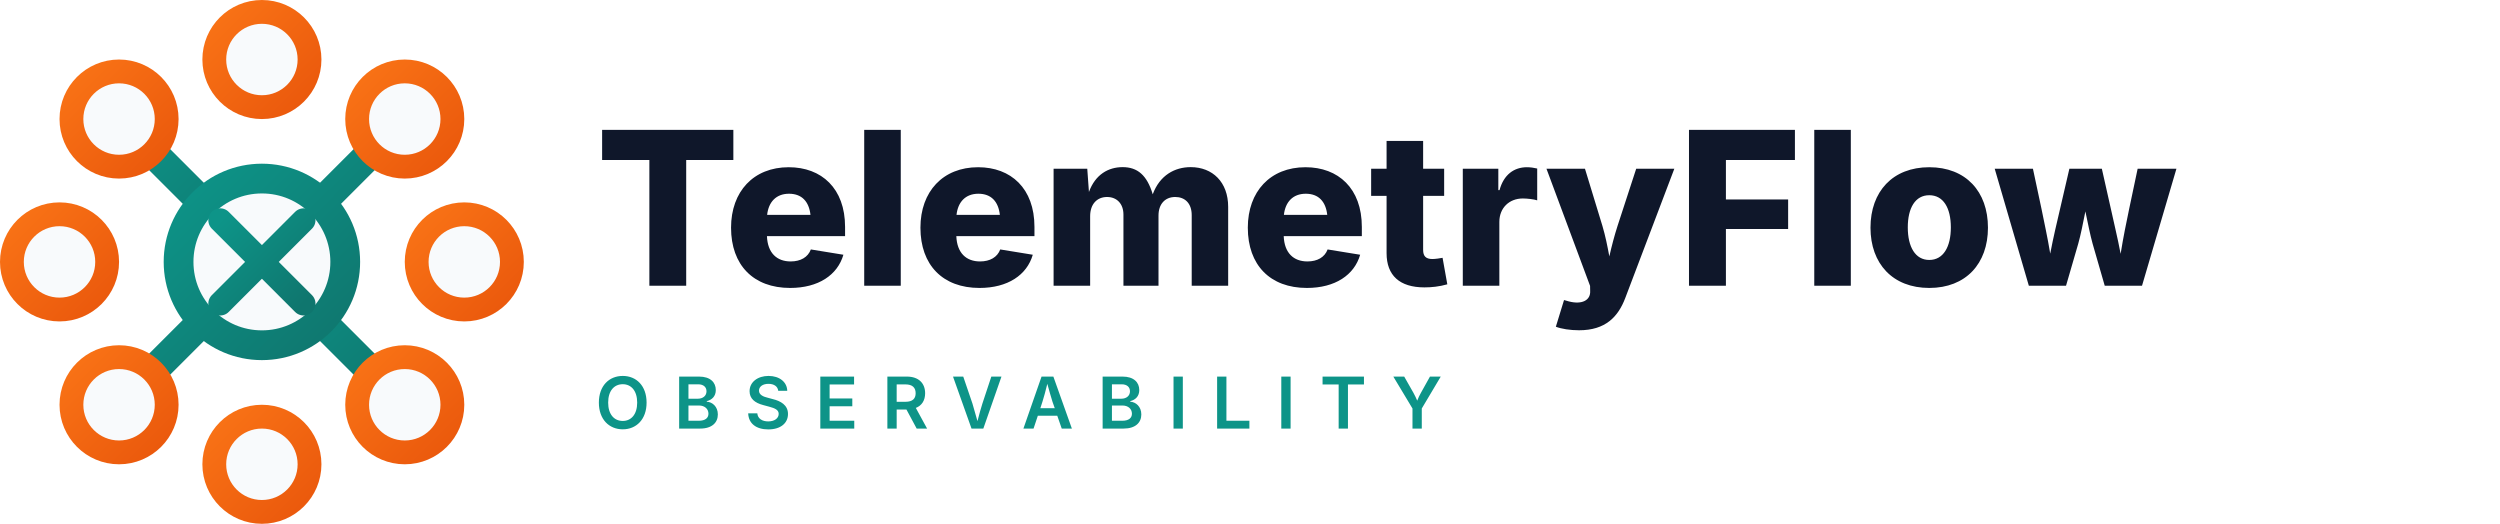
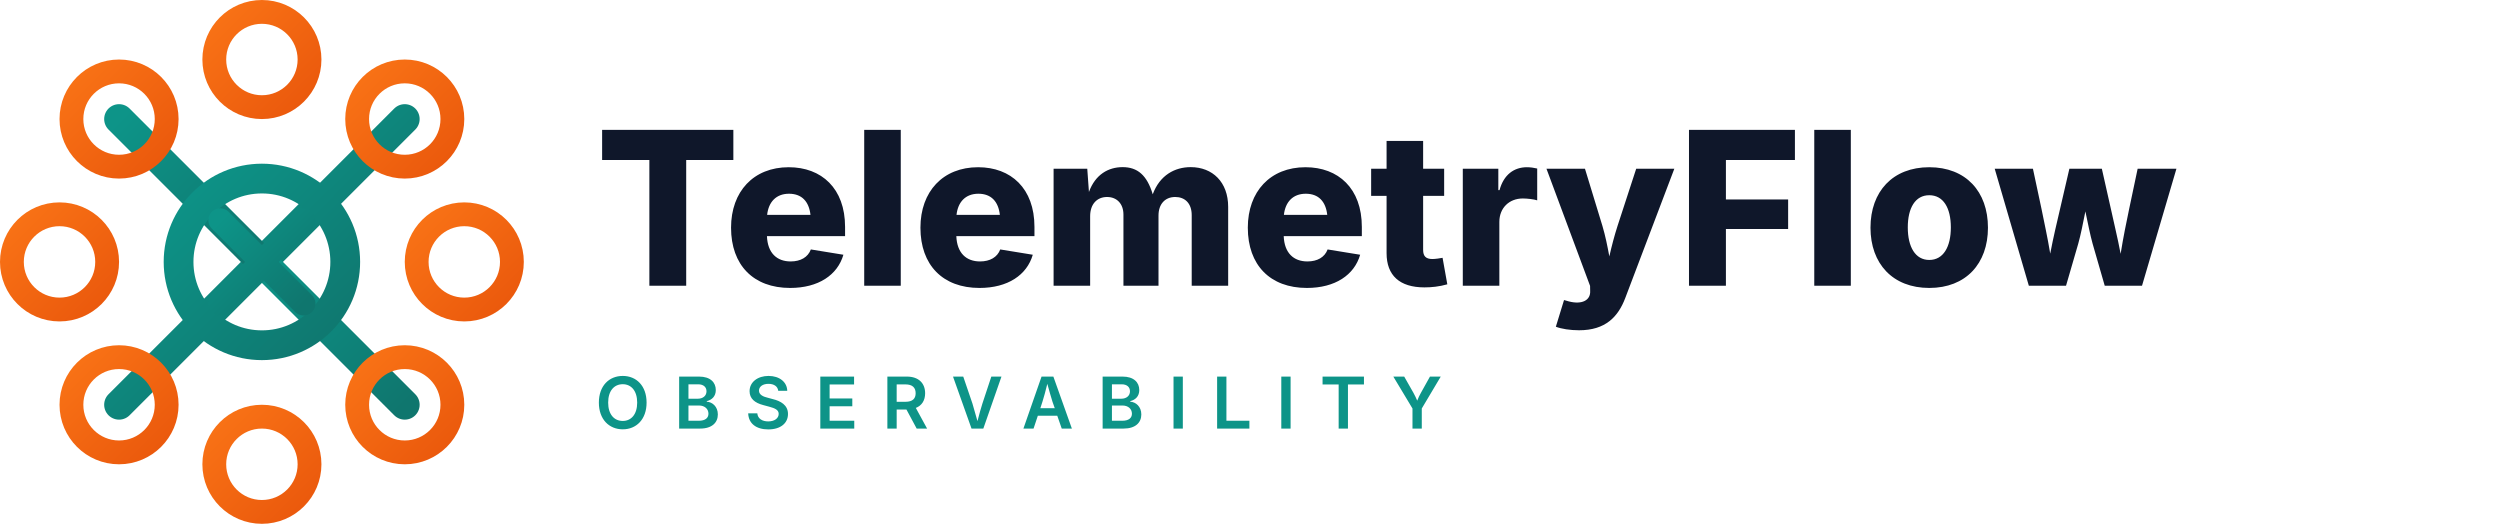
<svg xmlns="http://www.w3.org/2000/svg" width="420" height="88" viewBox="0 0 420 88">
  <defs>
    <linearGradient id="teal" x1="0%" y1="0%" x2="100%" y2="100%">
      <stop offset="0%" stop-color="#0d9488" />
      <stop offset="100%" stop-color="#0f766e" />
    </linearGradient>
    <linearGradient id="coral" x1="0%" y1="0%" x2="100%" y2="100%">
      <stop offset="0%" stop-color="#f97316" />
      <stop offset="100%" stop-color="#ea580c" />
    </linearGradient>
  </defs>
  <line x1="44" y1="44" x2="44" y2="10" stroke="url(#teal)" stroke-width="5" stroke-linecap="round" />
  <line x1="44" y1="44" x2="68" y2="20" stroke="url(#teal)" stroke-width="5" stroke-linecap="round" />
  <line x1="44" y1="44" x2="78" y2="44" stroke="url(#teal)" stroke-width="5" stroke-linecap="round" />
  <line x1="44" y1="44" x2="68" y2="68" stroke="url(#teal)" stroke-width="5" stroke-linecap="round" />
  <line x1="44" y1="44" x2="44" y2="78" stroke="url(#teal)" stroke-width="5" stroke-linecap="round" />
  <line x1="44" y1="44" x2="20" y2="68" stroke="url(#teal)" stroke-width="5" stroke-linecap="round" />
  <line x1="44" y1="44" x2="10" y2="44" stroke="url(#teal)" stroke-width="5" stroke-linecap="round" />
  <line x1="44" y1="44" x2="20" y2="20" stroke="url(#teal)" stroke-width="5" stroke-linecap="round" />
-   <circle cx="44" cy="10" r="8" fill="#f8fafc" stroke="url(#coral)" stroke-width="4" />
-   <circle cx="68" cy="20" r="8" fill="#f8fafc" stroke="url(#coral)" stroke-width="4" />
-   <circle cx="78" cy="44" r="8" fill="#f8fafc" stroke="url(#coral)" stroke-width="4" />
-   <circle cx="68" cy="68" r="8" fill="#f8fafc" stroke="url(#coral)" stroke-width="4" />
-   <circle cx="44" cy="78" r="8" fill="#f8fafc" stroke="url(#coral)" stroke-width="4" />
-   <circle cx="20" cy="68" r="8" fill="#f8fafc" stroke="url(#coral)" stroke-width="4" />
-   <circle cx="10" cy="44" r="8" fill="#f8fafc" stroke="url(#coral)" stroke-width="4" />
-   <circle cx="20" cy="20" r="8" fill="#f8fafc" stroke="url(#coral)" stroke-width="4" />
-   <circle cx="44" cy="44" r="14" fill="#f8fafc" stroke="url(#teal)" stroke-width="5" />
+   <circle cx="44" cy="10" r="8" fill="none" stroke="url(#coral)" stroke-width="4" />
+   <circle cx="68" cy="20" r="8" fill="none" stroke="url(#coral)" stroke-width="4" />
+   <circle cx="78" cy="44" r="8" fill="none" stroke="url(#coral)" stroke-width="4" />
+   <circle cx="68" cy="68" r="8" fill="none" stroke="url(#coral)" stroke-width="4" />
+   <circle cx="44" cy="78" r="8" fill="none" stroke="url(#coral)" stroke-width="4" />
+   <circle cx="20" cy="68" r="8" fill="none" stroke="url(#coral)" stroke-width="4" />
+   <circle cx="10" cy="44" r="8" fill="none" stroke="url(#coral)" stroke-width="4" />
+   <circle cx="20" cy="20" r="8" fill="none" stroke="url(#coral)" stroke-width="4" />
+   <circle cx="44" cy="44" r="14" fill="none" stroke="url(#teal)" stroke-width="5" />
  <line x1="37" y1="37" x2="51" y2="51" stroke="url(#teal)" stroke-width="4" stroke-linecap="round" />
  <line x1="51" y1="37" x2="37" y2="51" stroke="url(#teal)" stroke-width="4" stroke-linecap="round" />
  <text x="100" y="48" font-family="system-ui, -apple-system, BlinkMacSystemFont, 'Segoe UI', sans-serif" font-size="36" font-weight="800" fill="#0f172a">TelemetryFlow</text>
  <text x="100" y="72" font-family="system-ui, -apple-system, BlinkMacSystemFont, 'Segoe UI', sans-serif" font-size="12" font-weight="600" fill="#0d9488" letter-spacing="4">OBSERVABILITY</text>
</svg>
